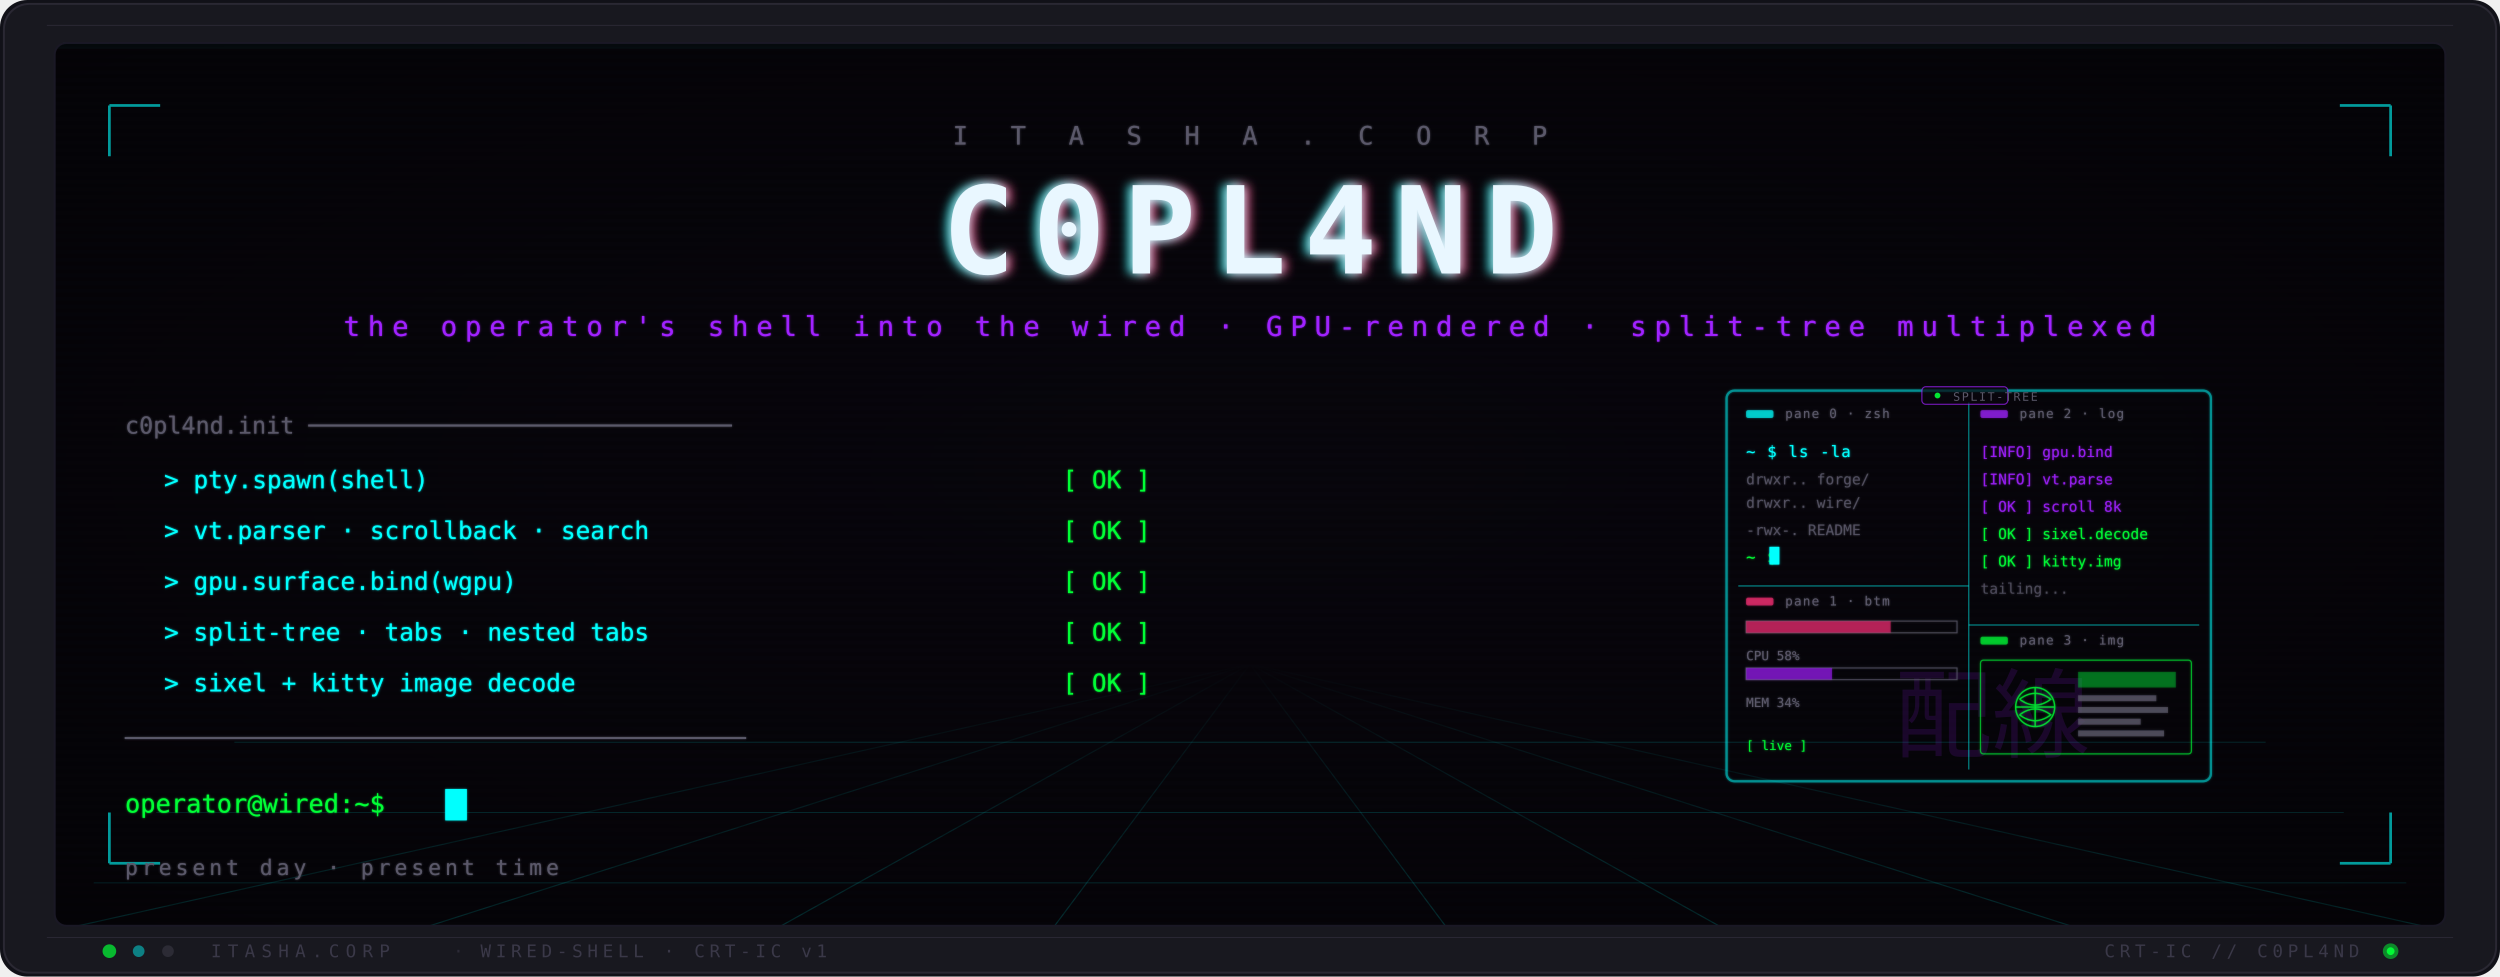
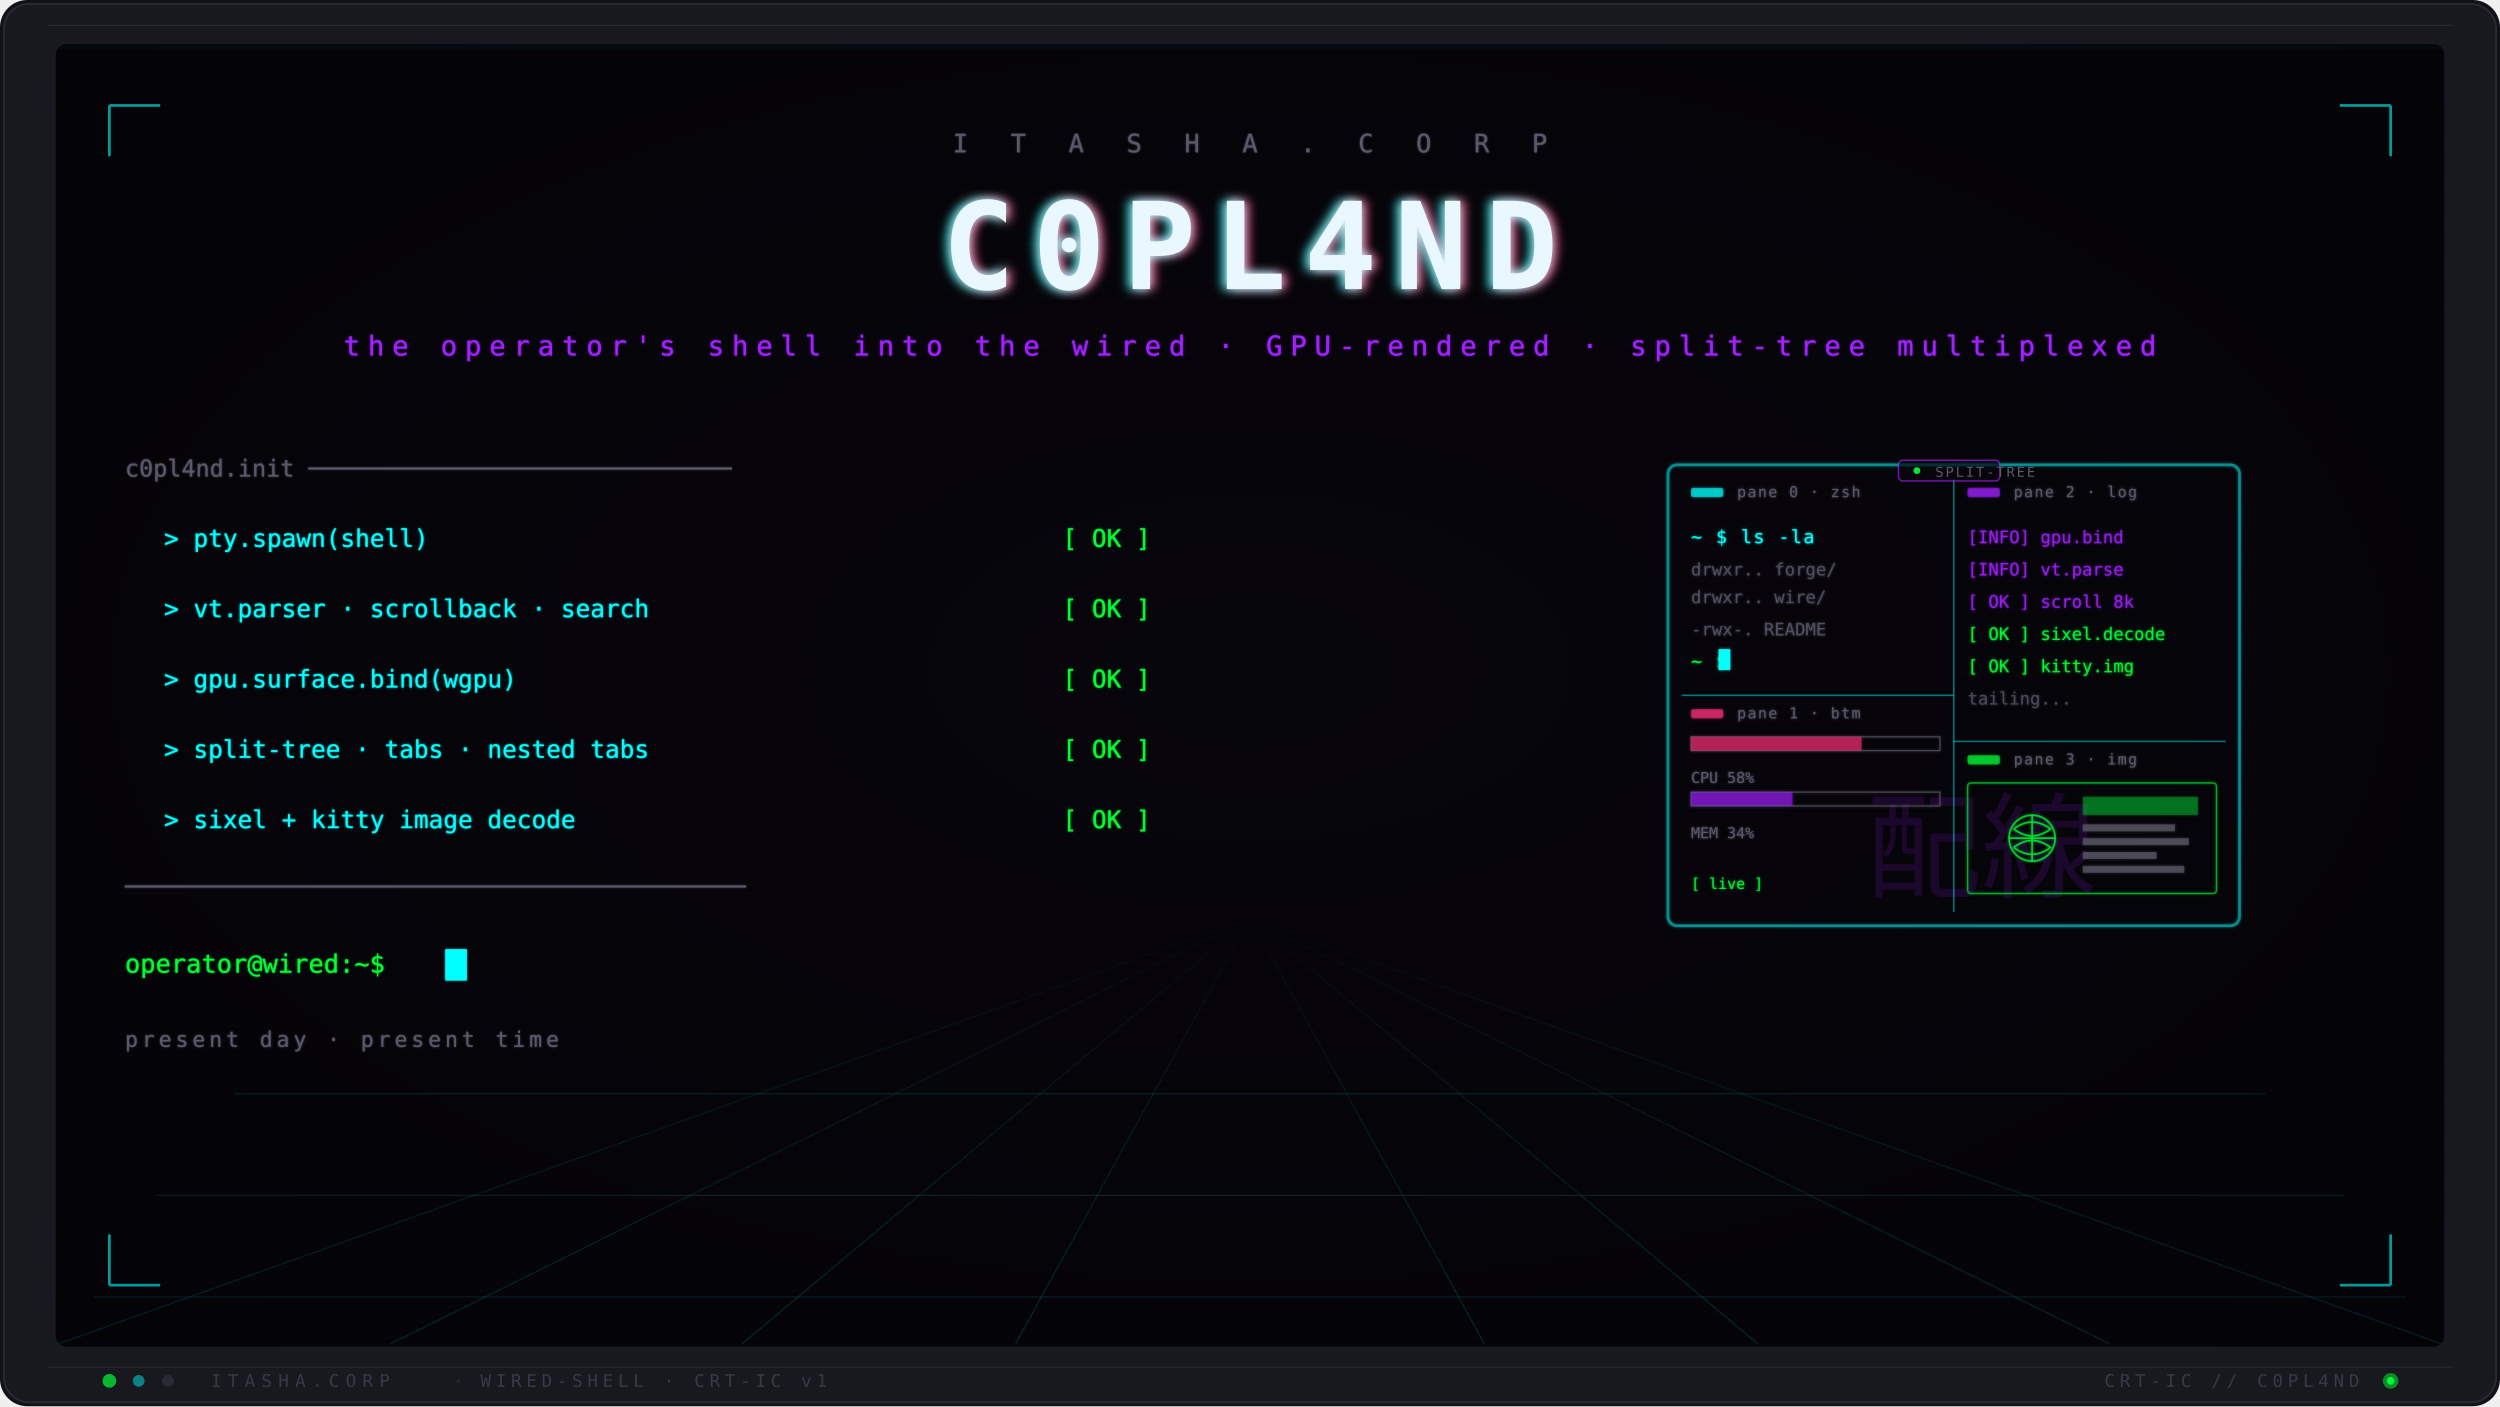
- <svg xmlns="http://www.w3.org/2000/svg" viewBox="0 0 1280 500" width="1280" height="500" role="img" aria-label="C0PL4ND — a cross-platform GPU terminal with split-tree multiplexing, the operator's shell into the wired">
+ <svg xmlns="http://www.w3.org/2000/svg" viewBox="0 0 1280 720" width="1280" height="720" role="img" aria-label="C0PL4ND — a cross-platform GPU terminal with split-tree multiplexing, the operator's shell into the wired">
  <defs>
    <pattern id="scan" patternUnits="userSpaceOnUse" width="1280" height="4">
      <rect width="1280" height="2" fill="transparent" />
      <rect y="2" width="1280" height="2" fill="rgba(0,0,0,0.16)" />
    </pattern>
    <radialGradient id="vig" cx="50%" cy="48%" r="72%">
      <stop offset="0%" stop-color="transparent" />
      <stop offset="100%" stop-color="rgba(0,0,0,0.46)" />
    </radialGradient>
    <linearGradient id="grid" x1="0" y1="0" x2="0" y2="1">
      <stop offset="0%" stop-color="#00fffe" stop-opacity="0" />
      <stop offset="100%" stop-color="#00fffe" stop-opacity="0.5" />
    </linearGradient>
    <filter id="phos">
      <feGaussianBlur in="SourceGraphic" stdDeviation="0.7" result="b" />
      <feMerge>
        <feMergeNode in="b" />
        <feMergeNode in="SourceGraphic" />
      </feMerge>
    </filter>
    <filter id="soft">
      <feGaussianBlur stdDeviation="2.4" />
    </filter>
    <filter id="glow">
      <feGaussianBlur stdDeviation="2.6" result="b" />
      <feMerge>
        <feMergeNode in="b" />
        <feMergeNode in="SourceGraphic" />
      </feMerge>
    </filter>
    <clipPath id="sc">
-       <rect x="28" y="22" width="1224" height="452" rx="6" />
+       <rect x="28" y="22" width="1224" height="668" rx="6" />
    </clipPath>
  </defs>
  <style>
    text { font-family: 'SF Mono','Fira Code','Cascadia Code','JetBrains Mono',Consolas,monospace; }
-     @keyframes sweep { 0% { transform: translateY(0); } 100% { transform: translateY(452px); } }
+     @keyframes sweep { 0% { transform: translateY(0); } 100% { transform: translateY(668px); } }
    @keyframes flicker { 0%,96%,100% { opacity: 1; } 97% { opacity: 0.97; } 98% { opacity: 0.995; } }
    @keyframes bootReveal { 0% { opacity: 0; } 100% { opacity: 0.92; } }
    @keyframes curBlink { 0%,50% { opacity: 1; } 51%,100% { opacity: 0; } }
    @keyframes heartbeat { 0%,100% { r: 4; opacity: 0.55; } 15% { r: 5; opacity: 0.95; } 30% { r: 4; opacity: 0.55; } 50% { r: 4.4; opacity: 0.8; } }
-     @keyframes edgeGlow { 0% { stroke-dashoffset: 3340; } 100% { stroke-dashoffset: 0; } }
+     @keyframes edgeGlow { 0% { stroke-dashoffset: 3784; } 100% { stroke-dashoffset: 0; } }
    @keyframes phosphorBloom { 0%,100% { opacity: 0; } 50% { opacity: 0.02; } }
    @keyframes signalPulse { 0% { stroke-dashoffset: 18; opacity: 0.85; } 100% { stroke-dashoffset: 0; opacity: 0.3; } }
    @keyframes nodeBlink { 0%,100% { opacity: 0.9; } 50% { opacity: 0.35; } }
    @media (prefers-reduced-motion: reduce) { * { animation: none !important; } }
  </style>
-   <rect x="0" y="0" width="1280" height="500" rx="14" fill="#111118" />
-   <rect x="2" y="2" width="1276" height="496" rx="13" fill="#18181f" stroke="#2a2833" stroke-width="1" />
+   <rect x="0" y="0" width="1280" height="720" rx="14" fill="#111118" />
+   <rect x="2" y="2" width="1276" height="716" rx="13" fill="#18181f" stroke="#2a2833" stroke-width="1" />
  <line x1="24" y1="13" x2="1256" y2="13" stroke="#2a2833" stroke-width="0.5" />
-   <line x1="24" y1="480" x2="1256" y2="480" stroke="#2a2833" stroke-width="0.5" />
-   <rect x="28" y="22" width="1224" height="452" rx="6" fill="#08060d" />
+   <line x1="24" y1="700" x2="1256" y2="700" stroke="#2a2833" stroke-width="0.5" />
+   <rect x="28" y="22" width="1224" height="668" rx="6" fill="#08060d" />
  <g clip-path="url(#sc)">
    <g stroke="url(#grid)" stroke-width="0.6" opacity="0.5">
-       <line x1="640" y1="340" x2="40" y2="474" />
-       <line x1="640" y1="340" x2="220" y2="474" />
-       <line x1="640" y1="340" x2="400" y2="474" />
-       <line x1="640" y1="340" x2="540" y2="474" />
-       <line x1="640" y1="340" x2="640" y2="474" />
-       <line x1="640" y1="340" x2="740" y2="474" />
-       <line x1="640" y1="340" x2="880" y2="474" />
-       <line x1="640" y1="340" x2="1060" y2="474" />
-       <line x1="640" y1="340" x2="1240" y2="474" />
+       <line x1="640" y1="470" x2="30" y2="688" />
+       <line x1="640" y1="470" x2="200" y2="688" />
+       <line x1="640" y1="470" x2="380" y2="688" />
+       <line x1="640" y1="470" x2="520" y2="688" />
+       <line x1="640" y1="470" x2="640" y2="688" />
+       <line x1="640" y1="470" x2="760" y2="688" />
+       <line x1="640" y1="470" x2="900" y2="688" />
+       <line x1="640" y1="470" x2="1080" y2="688" />
+       <line x1="640" y1="470" x2="1250" y2="688" />
    </g>
    <g stroke="#00fffe" stroke-width="0.5" opacity="0.22">
-       <line x1="120" y1="380" x2="1160" y2="380" />
-       <line x1="80" y1="416" x2="1200" y2="416" />
-       <line x1="48" y1="452" x2="1232" y2="452" />
+       <line x1="120" y1="560" x2="1160" y2="560" />
+       <line x1="80" y1="612" x2="1200" y2="612" />
+       <line x1="48" y1="664" x2="1232" y2="664" />
    </g>
    <rect x="28" y="22" width="1224" height="3" fill="#00fffe" opacity="0.05" style="animation: sweep 9s linear infinite;" />
-     <rect x="28" y="22" width="1224" height="452" fill="#ffffff" opacity="0" style="animation: phosphorBloom 8s ease-in-out infinite;" />
+     <rect x="28" y="22" width="1224" height="668" fill="#ffffff" opacity="0" style="animation: phosphorBloom 8s ease-in-out infinite;" />
  </g>
-   <rect x="28" y="22" width="1224" height="452" rx="6" fill="url(#scan)" />
-   <rect x="28" y="22" width="1224" height="452" rx="6" fill="url(#vig)" />
-   <rect x="28" y="22" width="1224" height="452" rx="6" fill="none" stroke="#00fffe" stroke-width="1" opacity="0.07" stroke-dasharray="22,3318" style="animation: edgeGlow 11s linear infinite;" />
-   <rect x="28" y="22" width="1224" height="452" rx="6" fill="none" stroke="#1a1825" />
+   <rect x="28" y="22" width="1224" height="668" rx="6" fill="url(#scan)" />
+   <rect x="28" y="22" width="1224" height="668" rx="6" fill="url(#vig)" />
+   <rect x="28" y="22" width="1224" height="668" rx="6" fill="none" stroke="#00fffe" stroke-width="1" opacity="0.07" stroke-dasharray="22,3762" style="animation: edgeGlow 11s linear infinite;" />
+   <rect x="28" y="22" width="1224" height="668" rx="6" fill="none" stroke="#1a1825" />
  <g stroke="#00fffe" stroke-width="1.4" fill="none" opacity="0.6">
    <path d="M56 54 h26 M56 54 v26" />
    <path d="M1224 54 h-26 M1224 54 v26" />
-     <path d="M56 442 h26 M56 442 v-26" />
-     <path d="M1224 442 h-26 M1224 442 v-26" />
+     <path d="M56 658 h26 M56 658 v-26" />
+     <path d="M1224 658 h-26 M1224 658 v-26" />
  </g>
  <g style="animation: flicker 7s infinite;">
-     <text x="640" y="74" text-anchor="middle" font-size="13" fill="#5a5869" letter-spacing="7" filter="url(#phos)">I T A S H A . C O R P</text>
+     <text x="640" y="78" text-anchor="middle" font-size="13" fill="#5a5869" letter-spacing="7" filter="url(#phos)">I T A S H A . C O R P</text>
    <g font-size="62" font-weight="bold" letter-spacing="9" text-anchor="middle">
-       <text x="643" y="140" fill="#ff2d78" opacity="0.55" filter="url(#soft)">C0PL4ND</text>
-       <text x="637" y="140" fill="#00fffe" opacity="0.55" filter="url(#soft)">C0PL4ND</text>
-       <text x="640" y="140" fill="#e9f7ff" filter="url(#glow)">C0PL4ND</text>
+       <text x="643" y="148" fill="#ff2d78" opacity="0.55" filter="url(#soft)">C0PL4ND</text>
+       <text x="637" y="148" fill="#00fffe" opacity="0.55" filter="url(#soft)">C0PL4ND</text>
+       <text x="640" y="148" fill="#e9f7ff" filter="url(#glow)">C0PL4ND</text>
    </g>
-     <text x="640" y="172" text-anchor="middle" font-size="14" fill="#a020ff" letter-spacing="4" filter="url(#phos)">the operator's shell into the wired · GPU-rendered · split-tree multiplexed</text>
+     <text x="640" y="182" text-anchor="middle" font-size="14" fill="#a020ff" letter-spacing="4" filter="url(#phos)">the operator's shell into the wired · GPU-rendered · split-tree multiplexed</text>
    <g filter="url(#phos)">
-       <text x="64" y="222" font-size="12" fill="#5a5869">c0pl4nd.init ──────────────────────────────</text>
-       <text x="84" y="250" font-size="12.5" fill="#00fffe" style="animation: bootReveal 0.35s ease-out 0.2s both;">&gt; pty.spawn(shell)</text>
-       <text x="544" y="250" font-size="12.5" fill="#01fe36" style="animation: bootReveal 0.35s ease-out 0.2s both;">[ OK ]</text>
-       <text x="84" y="276" font-size="12.5" fill="#00fffe" style="animation: bootReveal 0.35s ease-out 0.5s both;">&gt; vt.parser · scrollback · search</text>
-       <text x="544" y="276" font-size="12.5" fill="#01fe36" style="animation: bootReveal 0.35s ease-out 0.5s both;">[ OK ]</text>
-       <text x="84" y="302" font-size="12.5" fill="#00fffe" style="animation: bootReveal 0.35s ease-out 0.8s both;">&gt; gpu.surface.bind(wgpu)</text>
-       <text x="544" y="302" font-size="12.5" fill="#01fe36" style="animation: bootReveal 0.35s ease-out 0.8s both;">[ OK ]</text>
-       <text x="84" y="328" font-size="12.5" fill="#00fffe" style="animation: bootReveal 0.35s ease-out 1.1s both;">&gt; split-tree · tabs · nested tabs</text>
-       <text x="544" y="328" font-size="12.5" fill="#01fe36" style="animation: bootReveal 0.35s ease-out 1.1s both;">[ OK ]</text>
-       <text x="84" y="354" font-size="12.5" fill="#00fffe" style="animation: bootReveal 0.35s ease-out 1.4s both;">&gt; sixel + kitty image decode</text>
-       <text x="544" y="354" font-size="12.5" fill="#01fe36" style="animation: bootReveal 0.35s ease-out 1.4s both;">[ OK ]</text>
-       <text x="64" y="382" font-size="12" fill="#5a5869">────────────────────────────────────────────</text>
-       <text x="64" y="416" font-size="13" fill="#01fe36">operator@wired:~$</text>
-       <rect x="228" y="404" width="11" height="16" fill="#00fffe" style="animation: curBlink 1.1s step-end infinite;" />
-       <text x="64" y="448" font-size="11" fill="#5a5869" letter-spacing="2">present day · present time</text>
+       <text x="64" y="244" font-size="12" fill="#5a5869">c0pl4nd.init ──────────────────────────────</text>
+       <text x="84" y="280" font-size="12.5" fill="#00fffe" style="animation: bootReveal 0.35s ease-out 0.2s both;">&gt; pty.spawn(shell)</text>
+       <text x="544" y="280" font-size="12.5" fill="#01fe36" style="animation: bootReveal 0.35s ease-out 0.2s both;">[ OK ]</text>
+       <text x="84" y="316" font-size="12.5" fill="#00fffe" style="animation: bootReveal 0.35s ease-out 0.5s both;">&gt; vt.parser · scrollback · search</text>
+       <text x="544" y="316" font-size="12.5" fill="#01fe36" style="animation: bootReveal 0.35s ease-out 0.5s both;">[ OK ]</text>
+       <text x="84" y="352" font-size="12.5" fill="#00fffe" style="animation: bootReveal 0.35s ease-out 0.8s both;">&gt; gpu.surface.bind(wgpu)</text>
+       <text x="544" y="352" font-size="12.5" fill="#01fe36" style="animation: bootReveal 0.35s ease-out 0.8s both;">[ OK ]</text>
+       <text x="84" y="388" font-size="12.5" fill="#00fffe" style="animation: bootReveal 0.35s ease-out 1.1s both;">&gt; split-tree · tabs · nested tabs</text>
+       <text x="544" y="388" font-size="12.5" fill="#01fe36" style="animation: bootReveal 0.35s ease-out 1.1s both;">[ OK ]</text>
+       <text x="84" y="424" font-size="12.5" fill="#00fffe" style="animation: bootReveal 0.35s ease-out 1.4s both;">&gt; sixel + kitty image decode</text>
+       <text x="544" y="424" font-size="12.5" fill="#01fe36" style="animation: bootReveal 0.35s ease-out 1.4s both;">[ OK ]</text>
+       <text x="64" y="458" font-size="12" fill="#5a5869">────────────────────────────────────────────</text>
+       <text x="64" y="498" font-size="13" fill="#01fe36">operator@wired:~$</text>
+       <rect x="228" y="486" width="11" height="16" fill="#00fffe" style="animation: curBlink 1.1s step-end infinite;" />
+       <text x="64" y="536" font-size="11" fill="#5a5869" letter-spacing="2">present day · present time</text>
    </g>
-     <g transform="translate(884, 200)" style="animation: flicker 9s infinite;">
+     <g transform="translate(854, 238) scale(1.18)" style="animation: flicker 9s infinite;">
      <text x="86" y="184" fill="#a020ff" font-size="50" opacity="0.14" font-family="'Noto Sans JP','Yu Gothic',sans-serif">配線</text>
      <rect x="0" y="0" width="248" height="200" rx="4" fill="none" stroke="#00fffe" stroke-width="1.1" opacity="0.55" filter="url(#phos)" />
      <line x1="124" y1="6" x2="124" y2="194" stroke="#00fffe" stroke-width="0.7" opacity="0.45" />
      <line x1="6" y1="100" x2="124" y2="100" stroke="#00fffe" stroke-width="0.7" opacity="0.45" />
      <line x1="124" y1="120" x2="242" y2="120" stroke="#00fffe" stroke-width="0.7" opacity="0.45" />
      <g filter="url(#phos)">
        <rect x="10" y="10" width="14" height="4" rx="1" fill="#00fffe" opacity="0.55" />
        <text x="30" y="14" font-size="6.5" fill="#5a5869" letter-spacing="0.6">pane 0 · zsh</text>
        <text x="10" y="34" font-size="8" fill="#00fffe" letter-spacing="0.6">~ $ ls -la</text>
        <text x="10" y="48" font-size="7.5" fill="#5a5869" opacity="0.8">drwxr.. forge/</text>
        <text x="10" y="60" font-size="7.5" fill="#5a5869" opacity="0.8">drwxr.. wire/</text>
        <text x="10" y="74" font-size="7.5" fill="#5a5869" opacity="0.8">-rwx-. README</text>
        <text x="10" y="88" font-size="8" fill="#01fe36" letter-spacing="0.6">~ $</text>
        <rect x="22" y="80" width="5" height="9" fill="#00fffe" style="animation: curBlink 1.1s step-end infinite;" />
      </g>
      <g filter="url(#phos)">
        <rect x="10" y="106" width="14" height="4" rx="1" fill="#ff2d78" opacity="0.55" />
        <text x="30" y="110" font-size="6.5" fill="#5a5869" letter-spacing="0.6">pane 1 · btm</text>
        <rect x="10" y="118" width="108" height="6" fill="none" stroke="#5a5869" stroke-width="0.5" opacity="0.7" />
        <rect x="10" y="118" width="74" height="6" fill="#ff2d78" opacity="0.45" />
        <text x="10" y="138" font-size="6.5" fill="#5a5869">CPU 58%</text>
        <rect x="10" y="142" width="108" height="6" fill="none" stroke="#5a5869" stroke-width="0.5" opacity="0.7" />
        <rect x="10" y="142" width="44" height="6" fill="#a020ff" opacity="0.45" />
        <text x="10" y="162" font-size="6.5" fill="#5a5869">MEM 34%</text>
        <text x="10" y="184" font-size="6.5" fill="#01fe36" opacity="0.9">[ live ]</text>
      </g>
      <g filter="url(#phos)">
        <rect x="130" y="10" width="14" height="4" rx="1" fill="#a020ff" opacity="0.55" />
        <text x="150" y="14" font-size="6.5" fill="#5a5869" letter-spacing="0.6">pane 2 · log</text>
        <text x="130" y="34" font-size="7.5" fill="#a020ff" opacity="0.85">[INFO] gpu.bind</text>
        <text x="130" y="48" font-size="7.5" fill="#a020ff" opacity="0.85">[INFO] vt.parse</text>
        <text x="130" y="62" font-size="7.5" fill="#a020ff" opacity="0.85">[ OK ] scroll 8k</text>
        <text x="130" y="76" font-size="7.5" fill="#01fe36" opacity="0.9">[ OK ] sixel.decode</text>
        <text x="130" y="90" font-size="7.5" fill="#01fe36" opacity="0.9">[ OK ] kitty.img</text>
        <text x="130" y="104" font-size="7.5" fill="#5a5869" opacity="0.7">tailing...</text>
      </g>
      <g filter="url(#phos)">
        <rect x="130" y="126" width="14" height="4" rx="1" fill="#01fe36" opacity="0.55" />
        <text x="150" y="130" font-size="6.5" fill="#5a5869" letter-spacing="0.6">pane 3 · img</text>
        <rect x="130" y="138" width="108" height="48" rx="1.5" fill="none" stroke="#01fe36" stroke-width="0.6" opacity="0.55" />
        <g opacity="0.7" stroke="#01fe36" stroke-width="0.7" fill="none">
          <circle cx="158" cy="162" r="10" />
          <line x1="148" y1="162" x2="168" y2="162" />
          <line x1="158" y1="152" x2="158" y2="172" />
          <path d="M150 158 q8 -6 16 0 q-8 6 -16 0" />
          <path d="M150 166 q8 -6 16 0 q-8 6 -16 0" />
        </g>
        <g transform="translate(180, 144)">
          <rect x="0" y="0" width="50" height="8" fill="#01fe36" opacity="0.25" />
          <rect x="0" y="12" width="40" height="3" fill="#5a5869" opacity="0.6" />
          <rect x="0" y="18" width="46" height="3" fill="#5a5869" opacity="0.6" />
          <rect x="0" y="24" width="32" height="3" fill="#5a5869" opacity="0.6" />
          <rect x="0" y="30" width="44" height="3" fill="#5a5869" opacity="0.6" />
        </g>
      </g>
      <g transform="translate(122, -2)">
        <rect x="-22" y="0" width="44" height="9" rx="2" fill="#08060d" stroke="#a020ff" stroke-width="0.6" opacity="0.7" />
        <circle cx="-14" cy="4.5" r="1.5" fill="#01fe36" opacity="0.9" style="animation: nodeBlink 2s ease-in-out infinite;" />
        <text x="-6" y="7.2" font-size="6" fill="#5a5869" letter-spacing="0.8">SPLIT-TREE</text>
      </g>
    </g>
  </g>
  <g>
-     <circle cx="56" cy="487" r="3.5" fill="#01fe36" opacity="0.7" style="animation: heartbeat 2.4s ease-in-out infinite;" />
-     <circle cx="71" cy="487" r="3" fill="#00fffe" opacity="0.45" />
-     <circle cx="86" cy="487" r="3" fill="#5a5869" opacity="0.3" />
-     <text x="108" y="487" font-size="9" fill="#3a3848" letter-spacing="3.2" dominant-baseline="central">ITASHA.CORP</text>
-     <text x="232" y="487" font-size="9" fill="#2c2a37" dominant-baseline="central">·</text>
-     <text x="246" y="487" font-size="9" fill="#3a3848" letter-spacing="2.4" dominant-baseline="central">WIRED-SHELL · CRT-IC v1</text>
-     <text x="1208" y="487" font-size="9" fill="#3a3848" letter-spacing="2.4" dominant-baseline="central" text-anchor="end">CRT-IC // C0PL4ND</text>
-     <circle cx="1224" cy="487" r="4" fill="#01fe36" opacity="0.5" />
-     <circle cx="1224" cy="487" r="2" fill="#01fe36" opacity="0.95" style="animation: heartbeat 2.4s ease-in-out infinite;" />
+     <circle cx="56" cy="707" r="3.5" fill="#01fe36" opacity="0.7" style="animation: heartbeat 2.4s ease-in-out infinite;" />
+     <circle cx="71" cy="707" r="3" fill="#00fffe" opacity="0.45" />
+     <circle cx="86" cy="707" r="3" fill="#5a5869" opacity="0.3" />
+     <text x="108" y="707" font-size="9" fill="#3a3848" letter-spacing="3.2" dominant-baseline="central">ITASHA.CORP</text>
+     <text x="232" y="707" font-size="9" fill="#2c2a37" dominant-baseline="central">·</text>
+     <text x="246" y="707" font-size="9" fill="#3a3848" letter-spacing="2.4" dominant-baseline="central">WIRED-SHELL · CRT-IC v1</text>
+     <text x="1208" y="707" font-size="9" fill="#3a3848" letter-spacing="2.4" dominant-baseline="central" text-anchor="end">CRT-IC // C0PL4ND</text>
+     <circle cx="1224" cy="707" r="4" fill="#01fe36" opacity="0.5" />
+     <circle cx="1224" cy="707" r="2" fill="#01fe36" opacity="0.95" style="animation: heartbeat 2.4s ease-in-out infinite;" />
  </g>
</svg>
